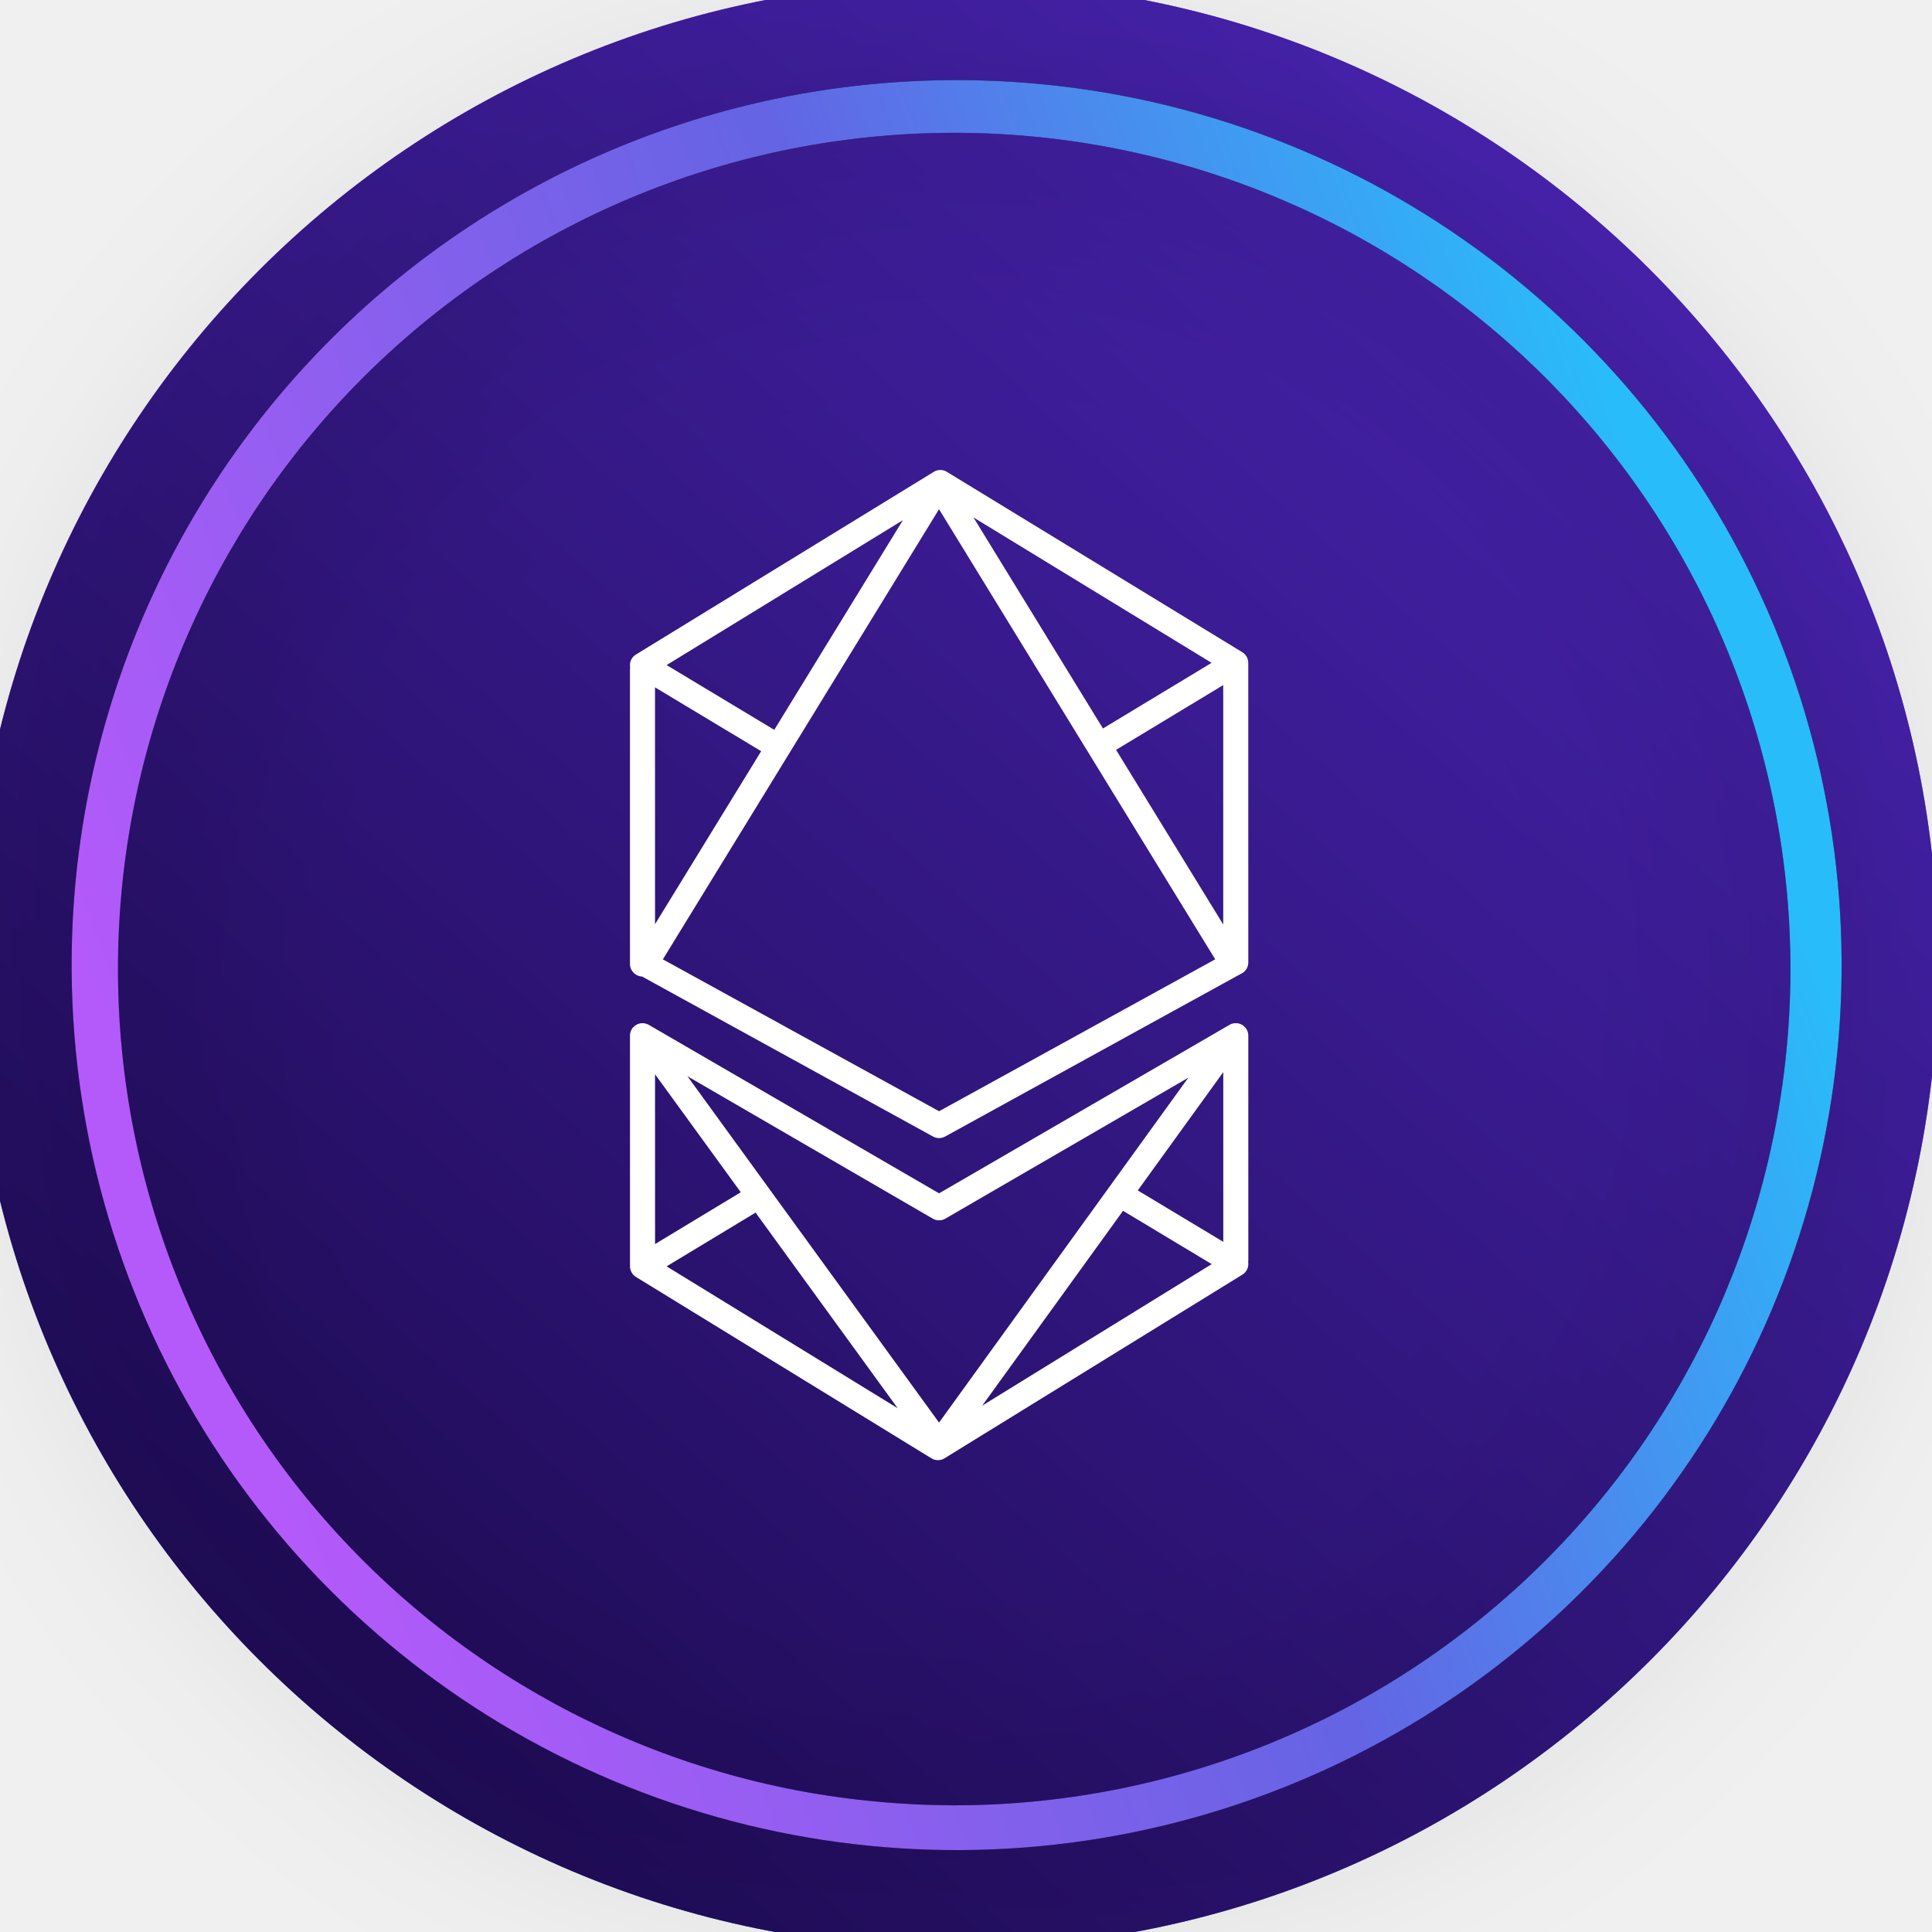
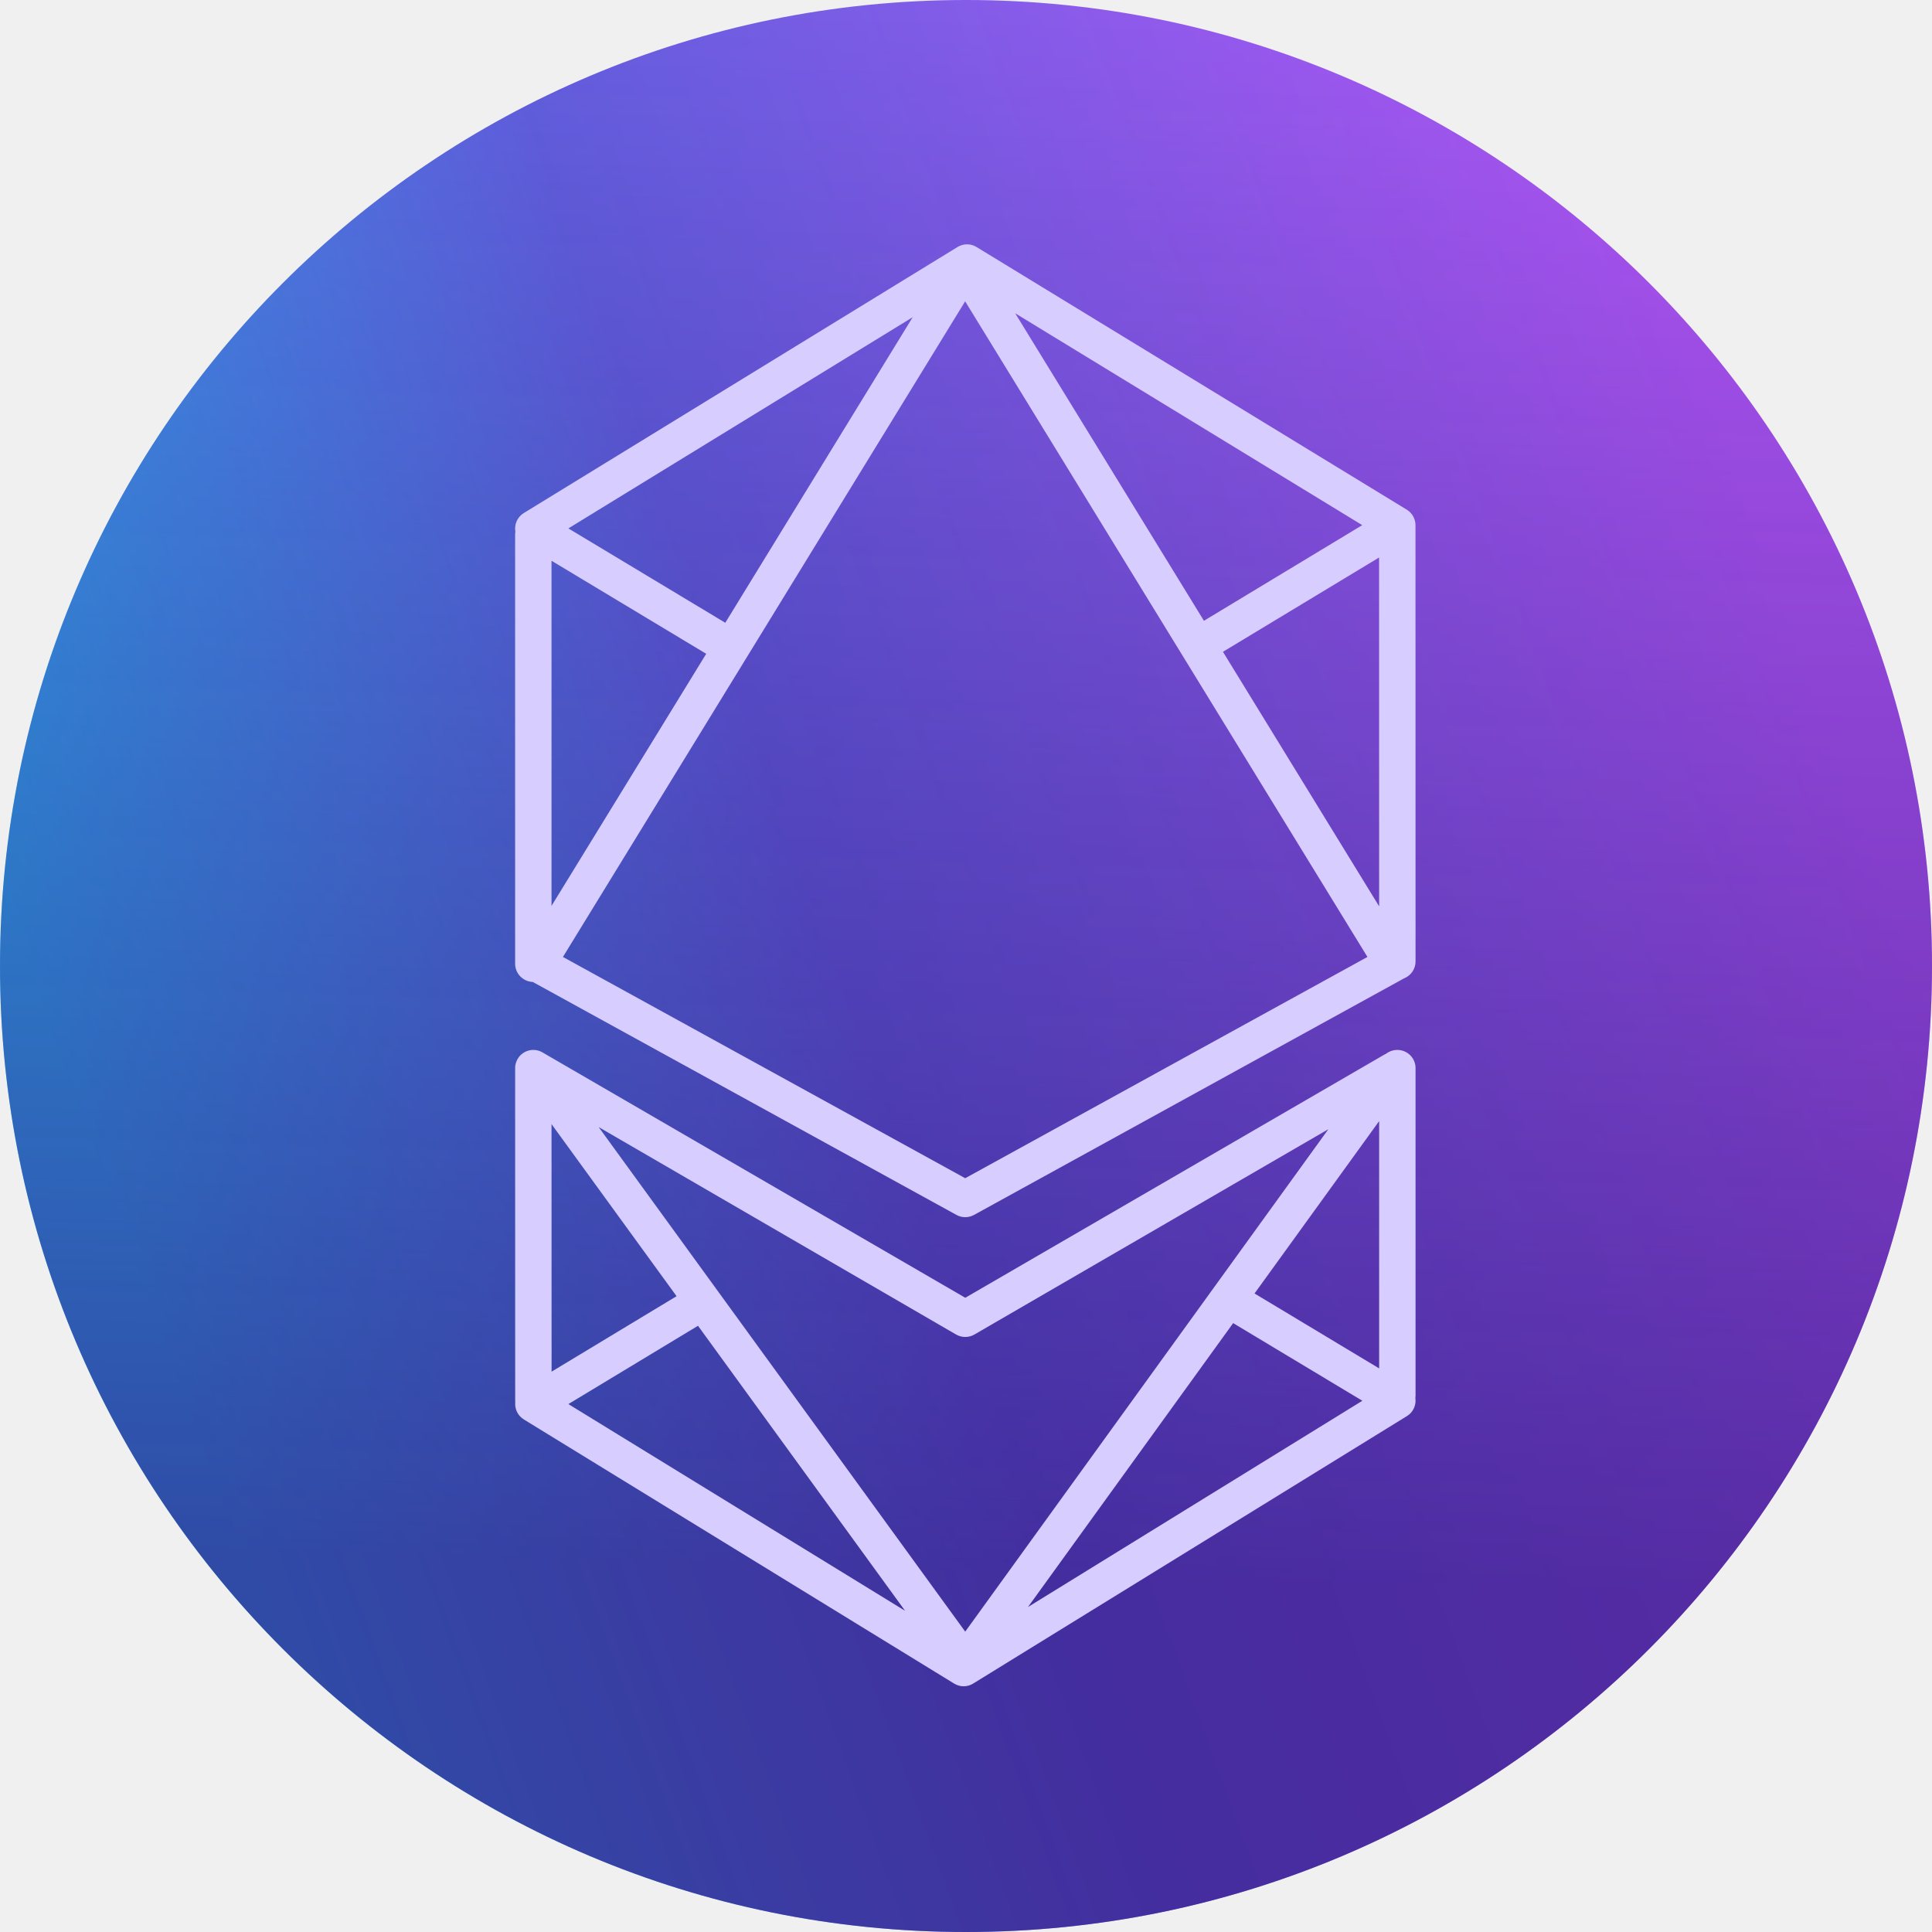
- <svg xmlns="http://www.w3.org/2000/svg" width="80" height="80" viewBox="7 5 77 78" fill="none" class="relative shrink-0 max-md:size-16">
-   <path d="M84.751 43.964C84.751 22.038 66.977 4.264 45.051 4.264C23.126 4.264 5.352 22.038 5.352 43.964C5.352 65.889 23.126 83.663 45.051 83.663C66.977 83.663 84.751 65.889 84.751 43.964Z" fill="url(#paint0_linear_11942_10021)" />
-   <path d="M84.751 43.964C84.751 22.038 66.977 4.264 45.051 4.264C23.126 4.264 5.352 22.038 5.352 43.964C5.352 65.889 23.126 83.663 45.051 83.663C66.977 83.663 84.751 65.889 84.751 43.964Z" fill="url(#paint1_linear_11942_10021)" />
-   <g filter="url(#filter0_d_11942_10021)">
-     <mask id="path-2-inside-1_11942_10021" fill="white">
-       <path d="M51.788 8.859C58.439 10.122 64.595 13.249 69.538 17.876C74.481 22.503 78.007 28.438 79.707 34.992C81.407 41.545 81.21 48.447 79.139 54.893C77.068 61.339 73.208 67.064 68.009 71.401C62.81 75.737 56.486 78.508 49.773 79.389C43.061 80.271 36.236 79.227 30.093 76.379C23.951 73.531 18.744 68.997 15.08 63.304C11.415 57.611 9.443 50.995 9.393 44.224C9.323 34.75 13.019 25.636 19.668 18.887C26.317 12.138 35.375 8.306 44.849 8.235C47.176 8.218 49.501 8.427 51.788 8.859ZM38.695 77.287C40.886 77.7 43.113 77.9 45.343 77.884C54.008 77.802 62.309 74.392 68.529 68.359C74.748 62.326 78.411 54.133 78.758 45.475C79.105 36.817 76.11 28.357 70.392 21.846C64.675 15.335 56.674 11.272 48.044 10.497C39.414 9.722 30.816 12.295 24.031 17.683C17.245 23.071 12.79 30.862 11.589 39.443C10.388 48.024 12.532 56.739 17.578 63.783C22.623 70.828 30.184 75.662 38.695 77.287Z" />
-     </mask>
-     <path d="M51.788 8.859C58.439 10.122 64.595 13.249 69.538 17.876C74.481 22.503 78.007 28.438 79.707 34.992C81.407 41.545 81.21 48.447 79.139 54.893C77.068 61.339 73.208 67.064 68.009 71.401C62.81 75.737 56.486 78.508 49.773 79.389C43.061 80.271 36.236 79.227 30.093 76.379C23.951 73.531 18.744 68.997 15.08 63.304C11.415 57.611 9.443 50.995 9.393 44.224C9.323 34.75 13.019 25.636 19.668 18.887C26.317 12.138 35.375 8.306 44.849 8.235C47.176 8.218 49.501 8.427 51.788 8.859ZM38.695 77.287C40.886 77.7 43.113 77.9 45.343 77.884C54.008 77.802 62.309 74.392 68.529 68.359C74.748 62.326 78.411 54.133 78.758 45.475C79.105 36.817 76.11 28.357 70.392 21.846C64.675 15.335 56.674 11.272 48.044 10.497C39.414 9.722 30.816 12.295 24.031 17.683C17.245 23.071 12.79 30.862 11.589 39.443C10.388 48.024 12.532 56.739 17.578 63.783C22.623 70.828 30.184 75.662 38.695 77.287Z" fill="black" />
-     <path d="M51.788 8.859L52.469 5.271L52.466 5.27L51.788 8.859ZM9.393 44.224L13.046 44.197L13.046 44.197L9.393 44.224ZM44.849 8.235L44.822 4.583L44.821 4.583L44.849 8.235ZM38.695 77.287L38.01 80.874L38.018 80.876L38.695 77.287ZM45.343 77.884L45.37 81.536L45.378 81.536L45.343 77.884ZM51.106 12.447C57.078 13.582 62.604 16.389 67.042 20.543L72.034 15.209C66.585 10.11 59.801 6.663 52.469 5.271L51.106 12.447ZM67.042 20.543C71.48 24.696 74.646 30.025 76.172 35.909L83.243 34.075C81.369 26.852 77.482 20.309 72.034 15.209L67.042 20.543ZM76.172 35.909C77.698 41.793 77.521 47.989 75.661 53.776L82.616 56.01C84.899 48.906 85.116 41.298 83.243 34.075L76.172 35.909ZM75.661 53.776C73.802 59.563 70.337 64.702 65.669 68.596L70.349 74.205C76.079 69.425 80.333 63.115 82.616 56.01L75.661 53.776ZM65.669 68.596C61.002 72.49 55.324 74.977 49.298 75.768L50.249 83.011C57.648 82.039 64.618 78.986 70.349 74.205L65.669 68.596ZM49.298 75.768C43.271 76.559 37.144 75.622 31.63 73.065L28.557 79.692C35.327 82.831 42.85 83.982 50.249 83.011L49.298 75.768ZM31.63 73.065C26.115 70.509 21.441 66.438 18.151 61.327L12.009 65.281C16.048 71.556 21.787 76.554 28.557 79.692L31.63 73.065ZM18.151 61.327C14.861 56.216 13.09 50.276 13.046 44.197L5.741 44.251C5.796 51.713 7.969 59.006 12.009 65.281L18.151 61.327ZM13.046 44.197C12.983 35.692 16.301 27.509 22.27 21.45L17.066 16.324C9.738 23.763 5.664 33.809 5.741 44.251L13.046 44.197ZM22.27 21.45C28.239 15.391 36.371 11.951 44.876 11.887L44.821 4.583C34.379 4.661 24.395 8.885 17.066 16.324L22.27 21.45ZM44.875 11.887C46.967 11.872 49.055 12.06 51.11 12.448L52.466 5.27C49.946 4.794 47.386 4.564 44.822 4.583L44.875 11.887ZM38.018 80.876C40.441 81.333 42.904 81.554 45.37 81.536L45.317 74.232C43.322 74.246 41.331 74.067 39.372 73.698L38.018 80.876ZM45.378 81.536C54.98 81.445 64.179 77.666 71.071 70.981L65.986 65.737C60.439 71.117 53.036 74.159 45.309 74.232L45.378 81.536ZM71.071 70.981C77.964 64.296 82.023 55.216 82.407 45.622L75.108 45.329C74.799 53.05 71.533 60.357 65.986 65.737L71.071 70.981ZM82.407 45.622C82.792 36.027 79.472 26.652 73.137 19.437L67.648 24.256C72.747 30.063 75.418 37.608 75.108 45.329L82.407 45.622ZM73.137 19.437C66.801 12.221 57.934 7.718 48.37 6.859L47.717 14.135C55.413 14.826 62.549 18.45 67.648 24.256L73.137 19.437ZM48.37 6.859C38.807 6 29.279 8.851 21.759 14.822L26.302 20.543C32.353 15.738 40.021 13.444 47.717 14.135L48.37 6.859ZM21.759 14.822C14.24 20.793 9.303 29.427 7.972 38.937L15.206 39.949C16.278 32.296 20.25 25.348 26.302 20.543L21.759 14.822ZM7.972 38.937C6.641 48.446 9.017 58.104 14.608 65.91L20.547 61.656C16.047 55.374 14.135 47.602 15.206 39.949L7.972 38.937ZM14.608 65.91C20.2 73.716 28.578 79.074 38.01 80.874L39.379 73.699C31.789 72.25 25.047 67.939 20.547 61.656L14.608 65.91Z" fill="url(#paint4_linear_11942_10021)" mask="url(#path-2-inside-1_11942_10021)" />
+ <svg xmlns="http://www.w3.org/2000/svg" width="30" height="30" viewBox="0 0 32 32" fill="none">
+   <rect width="32" height="32" rx="16" fill="url(#paint0_linear_6423_40363)" />
+   <rect width="32" height="32" rx="16" fill="url(#paint1_linear_6423_40363)" fill-opacity="0.66" />
+   <g clip-path="url(#clip0_6423_40363)">
+     <path fill-rule="evenodd" clip-rule="evenodd" d="M23.443 23.156C23.445 23.169 23.446 23.183 23.446 23.197C23.447 23.302 23.393 23.4 23.303 23.455L16.119 27.885C16.022 27.945 15.899 27.945 15.803 27.885L8.677 23.511C8.587 23.455 8.532 23.358 8.533 23.253C8.533 23.244 8.533 23.234 8.534 23.225C8.533 23.215 8.533 23.206 8.533 23.196L8.532 17.731C8.532 17.724 8.533 17.717 8.533 17.711C8.528 17.632 8.554 17.552 8.61 17.489C8.706 17.384 8.862 17.359 8.985 17.431L15.988 21.495L22.925 17.47C22.937 17.463 22.949 17.457 22.96 17.452C23.011 17.413 23.075 17.39 23.144 17.39C23.311 17.39 23.446 17.525 23.446 17.691L23.446 23.114C23.446 23.128 23.445 23.142 23.443 23.156ZM9.136 22.719L11.206 21.469L9.135 18.619L9.136 22.719ZM11.561 21.959C10.987 22.305 9.414 23.256 9.414 23.256L14.991 26.68L11.561 21.959ZM17.027 26.617L22.565 23.201L20.425 21.915L17.027 26.617ZM20.779 21.424L22.843 22.665L22.843 18.569L20.779 21.424ZM15.836 22.104L9.916 18.668L15.987 27.025L22.002 18.703L16.139 22.104C16.046 22.158 15.93 22.158 15.836 22.104ZM8.824 16.264C8.662 16.258 8.532 16.125 8.532 15.962L8.532 8.858C8.532 8.84 8.533 8.823 8.536 8.806C8.533 8.79 8.532 8.773 8.532 8.756C8.531 8.651 8.586 8.553 8.675 8.498L15.86 4.091C15.956 4.032 16.078 4.032 16.174 4.091L23.301 8.442C23.391 8.497 23.445 8.595 23.445 8.7C23.445 8.704 23.445 8.709 23.445 8.713C23.445 8.718 23.445 8.722 23.445 8.727L23.446 15.925C23.446 16.052 23.367 16.161 23.255 16.205L16.133 20.123C16.042 20.173 15.932 20.173 15.842 20.123L8.824 16.264ZM9.135 9.288L9.135 15.004L11.697 10.829L9.135 9.288ZM22.842 9.234L20.256 10.796L22.843 15.012L22.842 9.234ZM19.941 10.282C20.604 9.881 22.563 8.698 22.563 8.698L16.815 5.189L19.941 10.282ZM15.117 5.254L9.414 8.752L12.013 10.315L15.117 5.254ZM9.324 15.85L15.987 19.515L22.649 15.85L15.986 4.991L9.324 15.85Z" fill="#D7CDFF" />
  </g>
-   <mask id="mask0_11942_10021" style="mask-type:alpha" maskUnits="userSpaceOnUse" x="11" y="10" width="67" height="68">
-     <circle cx="44.486" cy="43.963" r="33.348" fill="#D9D9D9" />
-   </mask>
-   <g mask="url(#mask0_11942_10021)" />
-   <path fill-rule="evenodd" clip-rule="evenodd" d="M56.892 55.96C56.895 55.982 56.896 56.005 56.897 56.028C56.898 56.204 56.807 56.368 56.657 56.46L44.633 63.874C44.47 63.975 44.266 63.975 44.104 63.875L32.176 56.553C32.026 56.461 31.935 56.297 31.936 56.121C31.936 56.106 31.936 56.09 31.938 56.075C31.936 56.059 31.936 56.043 31.936 56.027L31.935 46.879C31.935 46.868 31.936 46.857 31.936 46.846C31.927 46.714 31.971 46.579 32.065 46.475C32.225 46.298 32.487 46.257 32.693 46.377L44.413 53.179L56.025 46.443C56.044 46.431 56.064 46.422 56.084 46.413C56.169 46.347 56.275 46.308 56.392 46.308C56.67 46.308 56.896 46.535 56.896 46.813L56.897 55.889C56.897 55.913 56.895 55.937 56.892 55.96ZM32.945 55.228L36.409 53.135L32.944 48.367L32.945 55.228ZM37.005 53.955C36.044 54.536 33.411 56.126 33.411 56.126L42.745 61.857L37.005 53.955ZM46.152 61.752L55.422 56.036L51.84 53.882L46.152 61.752ZM52.433 53.061L55.888 55.138L55.887 48.282L52.433 53.061ZM44.16 54.199L34.251 48.448L44.412 62.435L54.479 48.506L44.666 54.199C44.51 54.29 44.316 54.29 44.16 54.199ZM32.422 44.424C32.152 44.414 31.935 44.192 31.935 43.919L31.934 32.028C31.934 31.998 31.936 31.969 31.941 31.941C31.936 31.914 31.934 31.886 31.934 31.858C31.933 31.681 32.024 31.517 32.175 31.426L44.199 24.051C44.361 23.951 44.565 23.951 44.726 24.05L56.653 31.332C56.804 31.424 56.895 31.588 56.895 31.764C56.895 31.772 56.894 31.779 56.894 31.786C56.894 31.794 56.895 31.801 56.895 31.809L56.896 43.857C56.896 44.069 56.763 44.252 56.577 44.326L44.656 50.884C44.505 50.967 44.321 50.967 44.169 50.884L32.422 44.424ZM32.943 32.748L32.944 42.316L37.232 35.327L32.943 32.748ZM55.886 32.657L51.557 35.273L55.886 42.328L55.886 32.657ZM51.029 34.412C52.139 33.741 55.418 31.761 55.418 31.761L45.798 25.887L51.029 34.412ZM42.956 25.997L33.411 31.851L37.76 34.467L42.956 25.997ZM33.26 43.732L44.413 49.865L55.563 43.731L44.411 25.556L33.26 43.732Z" fill="white" />
-   <path fill-rule="evenodd" clip-rule="evenodd" d="M56.892 55.96C56.895 55.982 56.896 56.005 56.897 56.028C56.898 56.204 56.807 56.368 56.657 56.46L44.633 63.874C44.47 63.975 44.266 63.975 44.104 63.875L32.176 56.553C32.026 56.461 31.935 56.297 31.936 56.121C31.936 56.106 31.936 56.09 31.938 56.075C31.936 56.059 31.936 56.043 31.936 56.027L31.935 46.879C31.935 46.868 31.936 46.857 31.936 46.846C31.927 46.714 31.971 46.579 32.065 46.475C32.225 46.298 32.487 46.257 32.693 46.377L44.413 53.179L56.025 46.443C56.044 46.431 56.064 46.422 56.084 46.413C56.169 46.347 56.275 46.308 56.392 46.308C56.67 46.308 56.896 46.535 56.896 46.813L56.897 55.889C56.897 55.913 56.895 55.937 56.892 55.96ZM32.945 55.228L36.409 53.135L32.944 48.367L32.945 55.228ZM37.005 53.955C36.044 54.536 33.411 56.126 33.411 56.126L42.745 61.857L37.005 53.955ZM46.152 61.752L55.422 56.036L51.84 53.882L46.152 61.752ZM52.433 53.061L55.888 55.138L55.887 48.282L52.433 53.061ZM44.16 54.199L34.251 48.448L44.412 62.435L54.479 48.506L44.666 54.199C44.51 54.29 44.316 54.29 44.16 54.199ZM32.422 44.424C32.152 44.414 31.935 44.192 31.935 43.919L31.934 32.028C31.934 31.998 31.936 31.969 31.941 31.941C31.936 31.914 31.934 31.886 31.934 31.858C31.933 31.681 32.024 31.517 32.175 31.426L44.199 24.051C44.361 23.951 44.565 23.951 44.726 24.05L56.653 31.332C56.804 31.424 56.895 31.588 56.895 31.764C56.895 31.772 56.894 31.779 56.894 31.786C56.894 31.794 56.895 31.801 56.895 31.809L56.896 43.857C56.896 44.069 56.763 44.252 56.577 44.326L44.656 50.884C44.505 50.967 44.321 50.967 44.169 50.884L32.422 44.424ZM32.943 32.748L32.944 42.316L37.232 35.327L32.943 32.748ZM55.886 32.657L51.557 35.273L55.886 42.328L55.886 32.657ZM51.029 34.412C52.139 33.741 55.418 31.761 55.418 31.761L45.798 25.887L51.029 34.412ZM42.956 25.997L33.411 31.851L37.76 34.467L42.956 25.997ZM33.26 43.732L44.413 49.865L55.563 43.731L44.411 25.556L33.26 43.732Z" fill="white" fill-opacity="0.2" />
  <defs>
-     <filter id="filter0_d_11942_10021" x="0.707" y="0.075" width="88.83" height="88.83" filterUnits="userSpaceOnUse" color-interpolation-filters="sRGB">
-       <feFlood flood-opacity="0" result="BackgroundImageFix" />
-       <feColorMatrix in="SourceAlpha" type="matrix" values="0 0 0 0 0 0 0 0 0 0 0 0 0 0 0 0 0 0 127 0" result="hardAlpha" />
-       <feOffset dy="0.526" />
-       <feGaussianBlur stdDeviation="4.343" />
-       <feComposite in2="hardAlpha" operator="out" />
-       <feColorMatrix type="matrix" values="0 0 0 0 0 0 0 0 0 0 0 0 0 0 0 0 0 0 0.31 0" />
-       <feBlend mode="normal" in2="BackgroundImageFix" result="effect1_dropShadow_11942_10021" />
-       <feBlend mode="normal" in="SourceGraphic" in2="effect1_dropShadow_11942_10021" result="shape" />
-     </filter>
-     <linearGradient id="paint0_linear_11942_10021" x1="73.764" y1="15.685" x2="71.95" y2="74.695" gradientUnits="userSpaceOnUse">
-       <stop stop-color="#AF5BF9" />
-       <stop offset="1" stop-color="#557AE9" />
-     </linearGradient>
-     <linearGradient id="paint1_linear_11942_10021" x1="84.551" y1="-8.584" x2="5.45" y2="81.528" gradientUnits="userSpaceOnUse">
-       <stop stop-color="#542ACA" />
-       <stop offset="1" stop-color="#170745" />
-     </linearGradient>
-     <linearGradient id="paint2_linear_11942_10021" x1="55.011" y1="79.261" x2="-25.618" y2="-30.666" gradientUnits="userSpaceOnUse">
-       <stop stop-color="#E1E1E1" />
-       <stop offset="0.172" stop-color="#B9BEBE" />
-       <stop offset="0.294" stop-color="#AEC4C0" />
-       <stop offset="0.319" stop-color="#CBC4CD" />
-       <stop offset="0.472" stop-color="#C2CBCE" />
-       <stop offset="0.522" stop-color="#B5B5B5" />
-       <stop offset="1" stop-color="#7C8486" />
-     </linearGradient>
-     <linearGradient id="paint3_linear_11942_10021" x1="35.379" y1="61.911" x2="67.414" y2="57.871" gradientUnits="userSpaceOnUse">
-       <stop offset="0.49" stop-color="#8F00FF" />
-       <stop offset="0.781" stop-color="#FF39EB" />
-     </linearGradient>
-     <linearGradient id="paint4_linear_11942_10021" x1="75.9" y1="32.747" x2="14.009" y2="55.254" gradientUnits="userSpaceOnUse">
+     <linearGradient id="paint0_linear_6423_40363" x1="2.217" y1="21.023" x2="29.933" y2="10.944" gradientUnits="userSpaceOnUse">
      <stop stop-color="#29BCFA" />
      <stop offset="0.43" stop-color="#6464E4" />
      <stop offset="1" stop-color="#B45AFA" />
    </linearGradient>
+     <linearGradient id="paint1_linear_6423_40363" x1="17" y1="-2" x2="16" y2="32" gradientUnits="userSpaceOnUse">
+       <stop stop-color="#33117B" stop-opacity="0" />
+       <stop offset="0.827" stop-color="#33117B" />
+     </linearGradient>
+     <clipPath id="clip0_6423_40363">
+       <rect width="14.914" height="23.883" fill="white" transform="matrix(1 0 7.90675e-05 1 8.53125 4.04688)" />
+     </clipPath>
  </defs>
</svg>
